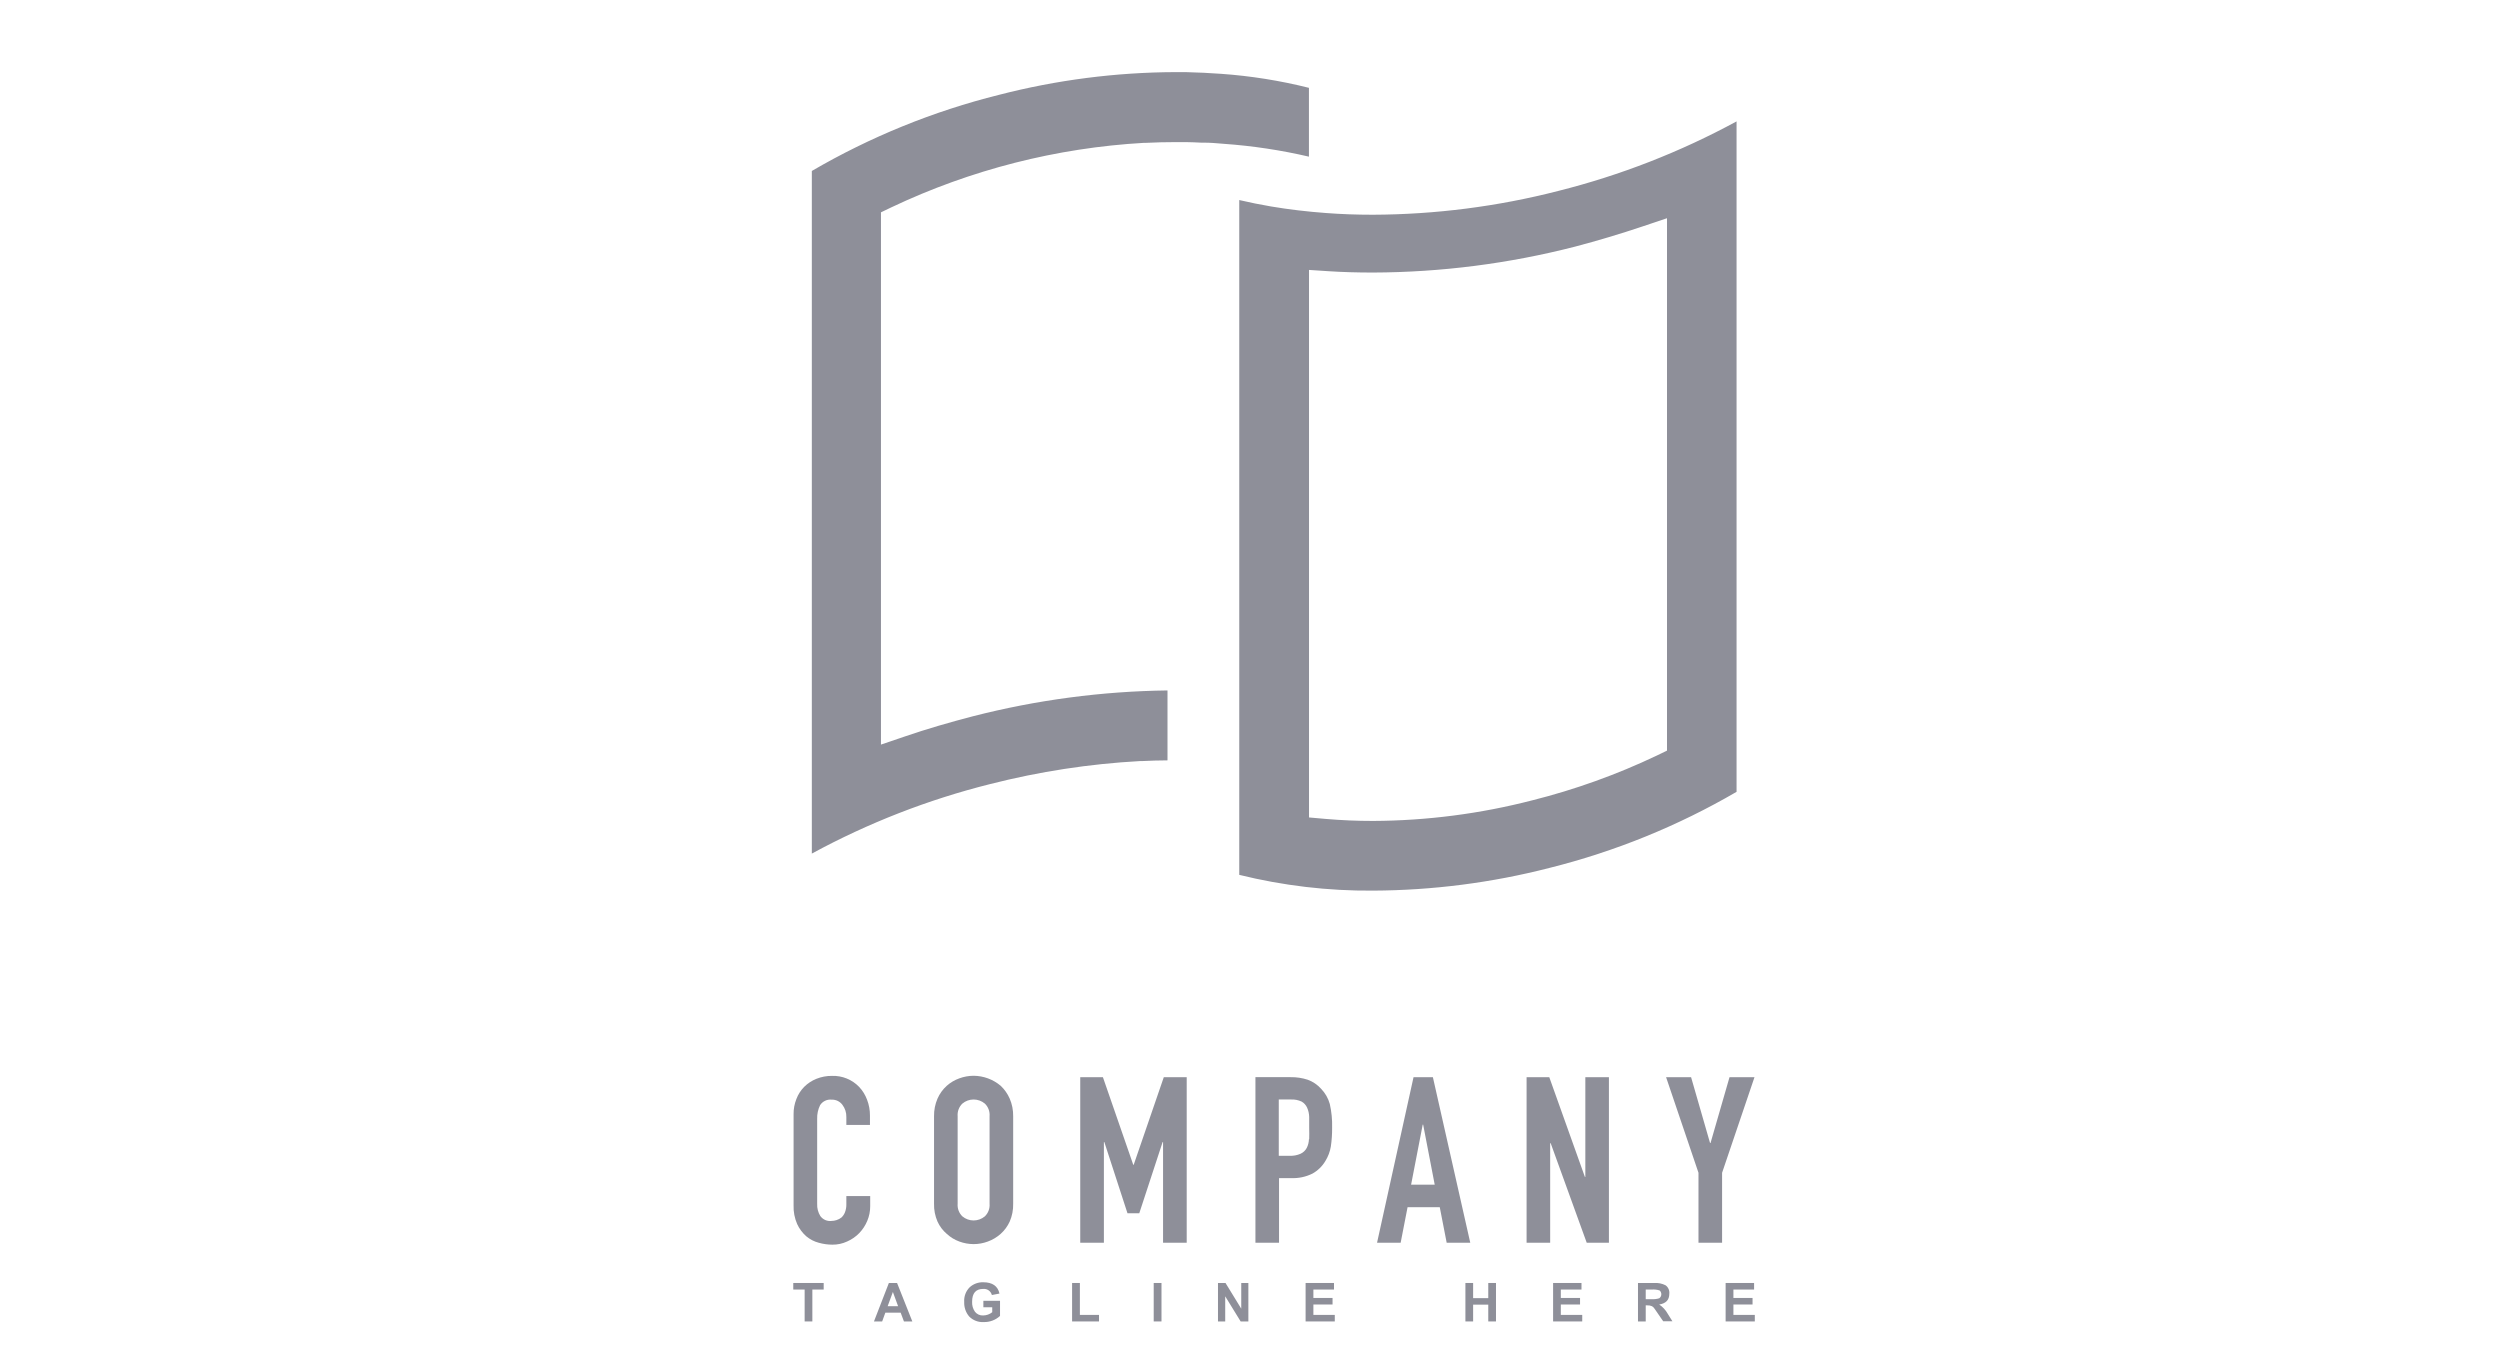
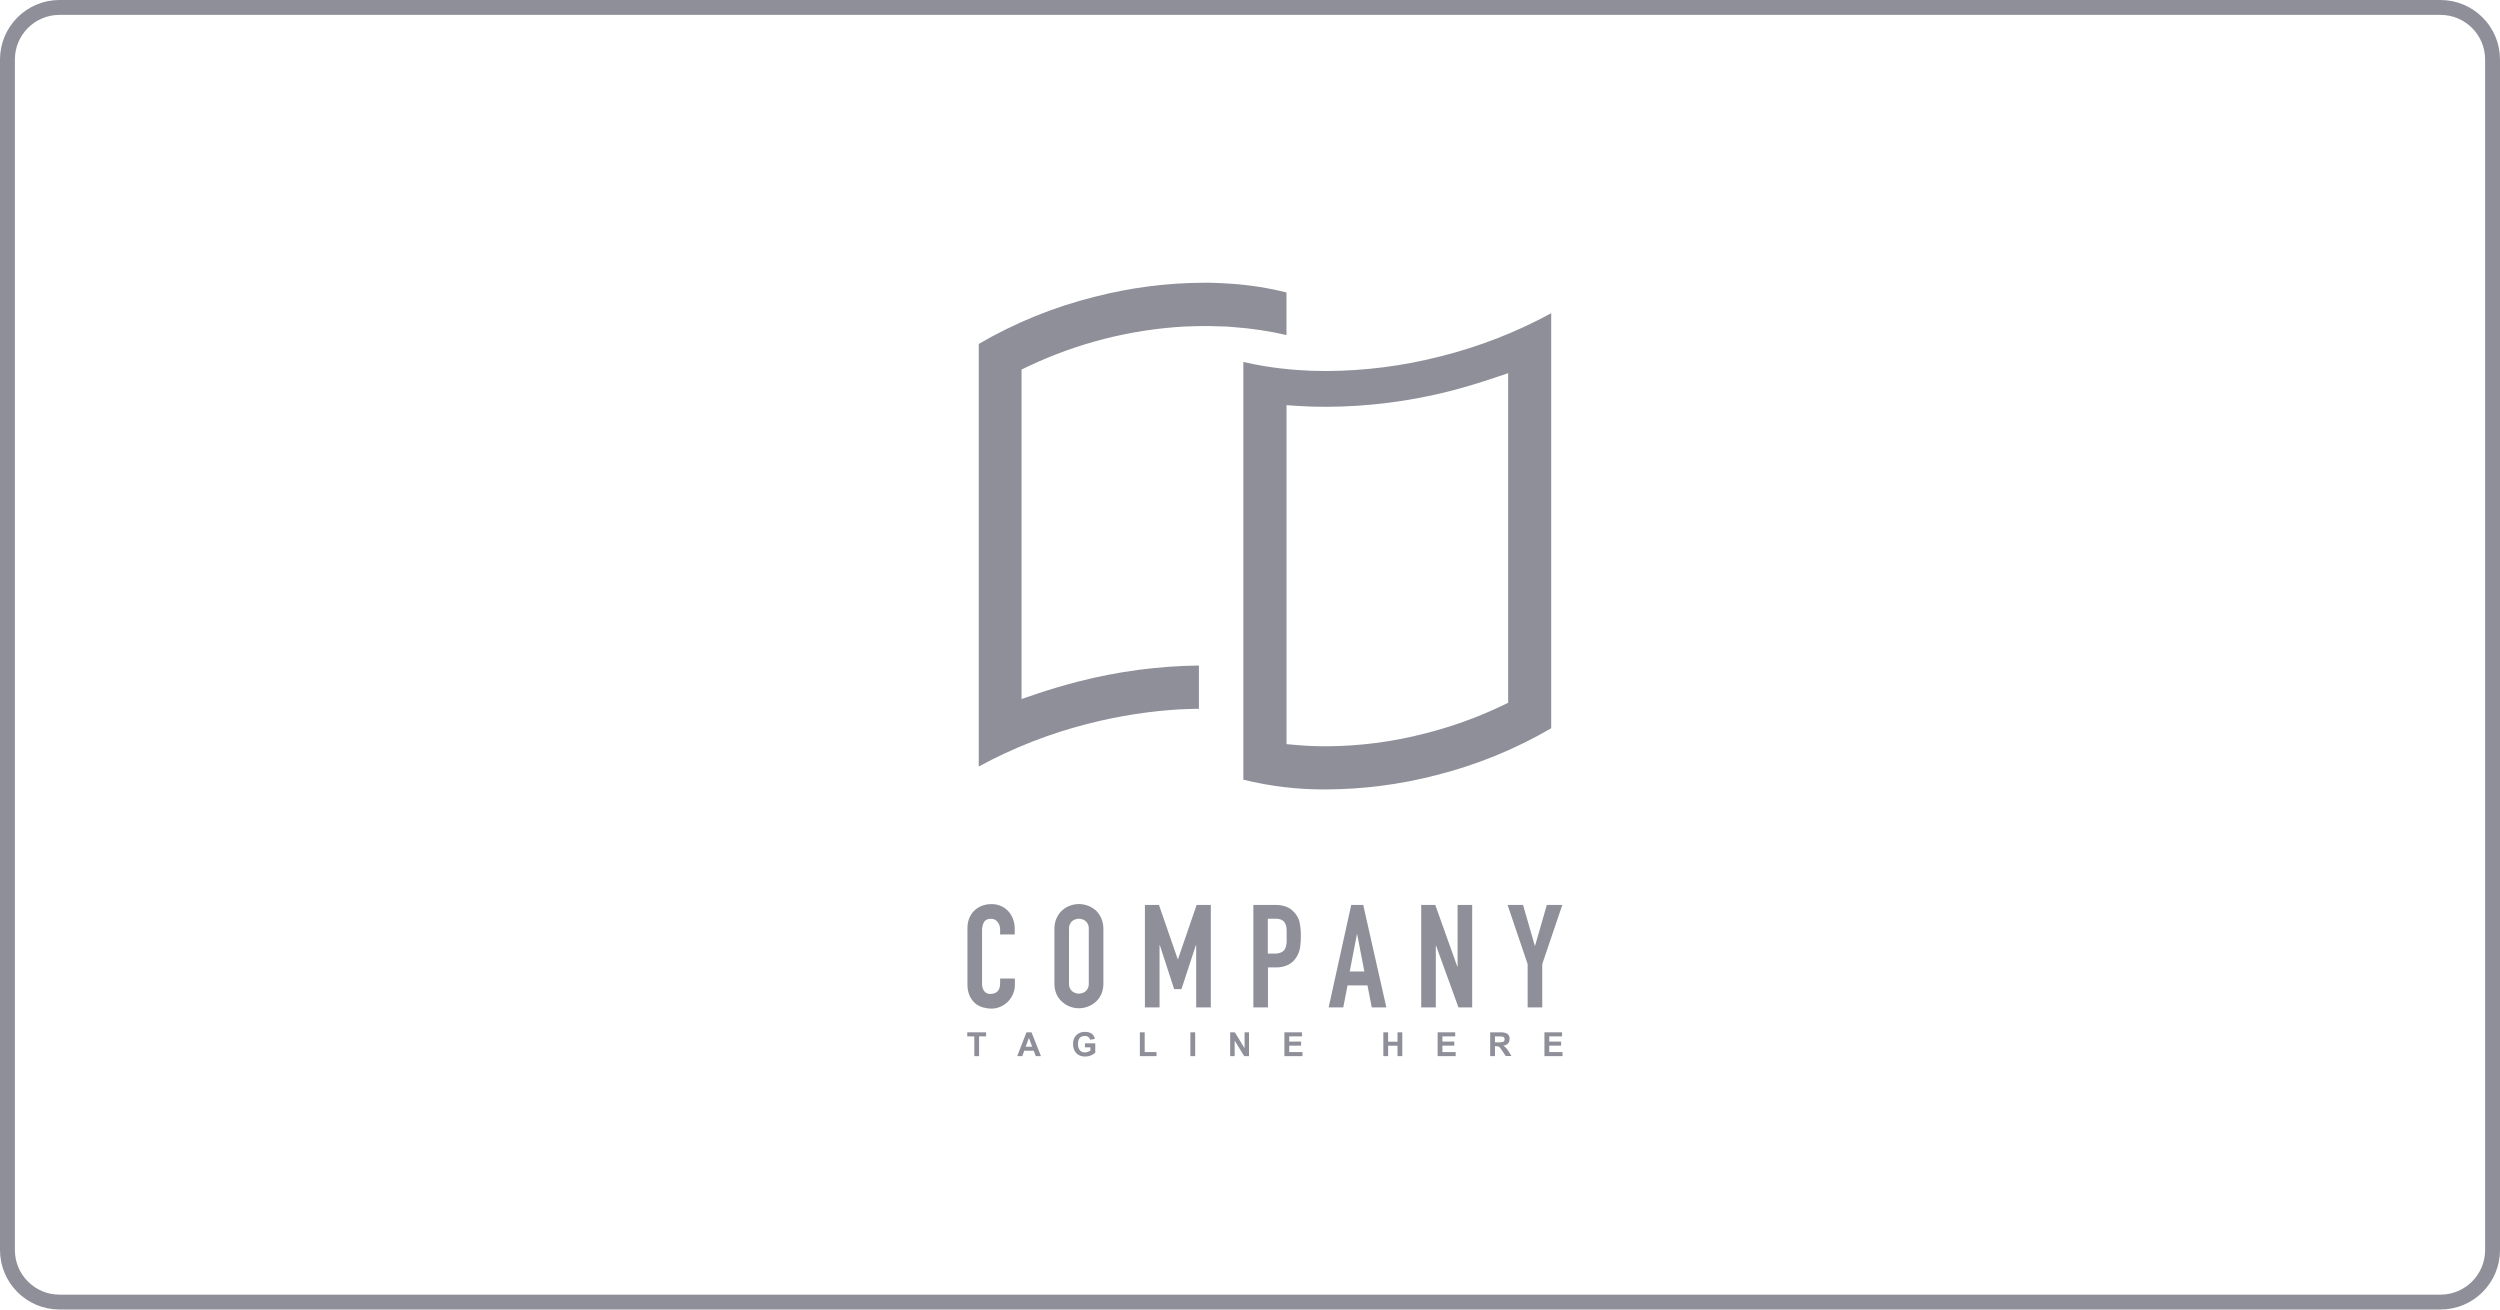
- <svg xmlns="http://www.w3.org/2000/svg" width="104" height="56" viewBox="0 0 104 56" fill="none">
-   <path fill-rule="evenodd" clip-rule="evenodd" d="M50.114 5.935H49.977C49.767 5.922 49.557 5.917 49.347 5.912H49.347H49.327H48.892C48.495 5.912 48.09 5.922 47.688 5.942C47.657 5.94 47.627 5.94 47.597 5.942C43.952 6.149 40.382 7.06 37.081 8.625L36.648 8.833V30.975L37.66 30.631C38.548 30.326 39.494 30.052 40.473 29.797C43.119 29.118 45.837 28.757 48.568 28.722V31.631C48.206 31.633 47.855 31.643 47.503 31.661H47.419C45.318 31.776 43.232 32.097 41.191 32.617C38.607 33.264 36.114 34.236 33.772 35.509V7.112C36.205 5.693 38.825 4.627 41.556 3.946C43.953 3.327 46.417 3.009 48.892 3H49.319C49.83 3.013 50.329 3.036 50.797 3.071C52.03 3.158 53.253 3.353 54.452 3.654V6.517C53.287 6.246 52.103 6.067 50.91 5.983C50.886 5.981 50.862 5.979 50.838 5.977C50.591 5.956 50.344 5.935 50.114 5.935ZM55.153 8.861C55.788 8.91 56.446 8.933 57.111 8.933C59.712 8.923 62.303 8.591 64.824 7.943C67.407 7.294 69.899 6.322 72.241 5.05V32.94C69.807 34.358 67.185 35.424 64.455 36.106C62.057 36.723 59.593 37.039 57.118 37.05C55.243 37.065 53.374 36.844 51.553 36.394V8.322C51.983 8.421 52.426 8.513 52.876 8.589C53.615 8.714 54.394 8.805 55.153 8.861ZM69.347 9.078L68.335 9.418C67.404 9.731 66.466 10.011 65.522 10.26C62.775 10.966 59.951 11.328 57.116 11.338C56.456 11.338 55.849 11.32 55.262 11.282L54.455 11.229V31.318V34.006L55.148 34.067C55.79 34.123 56.453 34.151 57.121 34.151C59.354 34.141 61.578 33.853 63.741 33.294C65.522 32.847 67.255 32.224 68.915 31.435L69.347 31.226V9.078Z" fill="#8E8F99" />
-   <path d="M35.737 45.212C35.592 45.062 35.416 44.943 35.222 44.865C35.028 44.786 34.82 44.75 34.611 44.757C34.389 44.754 34.168 44.796 33.961 44.879C33.772 44.955 33.6 45.068 33.455 45.212C33.312 45.357 33.201 45.53 33.129 45.721C33.05 45.921 33.01 46.134 33.013 46.349V50.143C33.004 50.41 33.055 50.676 33.162 50.921C33.251 51.116 33.381 51.289 33.541 51.43C33.693 51.557 33.871 51.65 34.062 51.699C34.247 51.751 34.438 51.778 34.629 51.778C34.84 51.78 35.05 51.735 35.241 51.646C35.431 51.563 35.603 51.444 35.747 51.295C35.888 51.148 36.001 50.975 36.079 50.786C36.16 50.595 36.201 50.389 36.2 50.181V49.757H35.208V50.095C35.211 50.21 35.192 50.325 35.15 50.433C35.118 50.514 35.069 50.587 35.006 50.647C34.945 50.696 34.874 50.733 34.799 50.756C34.732 50.778 34.662 50.79 34.591 50.791C34.503 50.802 34.413 50.788 34.331 50.753C34.249 50.717 34.179 50.66 34.126 50.588C34.032 50.436 33.986 50.258 33.994 50.08V46.542C33.988 46.346 34.03 46.151 34.116 45.975C34.167 45.895 34.24 45.831 34.326 45.791C34.412 45.75 34.507 45.735 34.601 45.746C34.687 45.743 34.772 45.761 34.849 45.798C34.926 45.836 34.993 45.891 35.044 45.96C35.155 46.106 35.213 46.285 35.208 46.469V46.797H36.19V46.41C36.192 46.183 36.151 45.958 36.069 45.746C35.995 45.548 35.883 45.366 35.737 45.212Z" fill="#8E8F99" />
-   <path d="M41.629 45.169C41.313 44.902 40.914 44.755 40.501 44.752C40.299 44.753 40.098 44.789 39.909 44.859C39.716 44.928 39.538 45.033 39.385 45.169C39.221 45.317 39.09 45.498 39.001 45.701C38.901 45.932 38.852 46.183 38.856 46.435V50.074C38.849 50.33 38.899 50.585 39.001 50.819C39.09 51.015 39.221 51.189 39.385 51.328C39.537 51.469 39.715 51.578 39.909 51.648C40.098 51.718 40.299 51.754 40.501 51.755C40.703 51.755 40.903 51.719 41.093 51.648C41.29 51.577 41.472 51.468 41.629 51.328C41.787 51.186 41.914 51.013 42.003 50.819C42.105 50.585 42.154 50.33 42.148 50.074V46.435C42.152 46.183 42.103 45.932 42.003 45.701C41.915 45.5 41.788 45.319 41.629 45.169ZM41.166 50.074C41.174 50.171 41.161 50.269 41.127 50.36C41.093 50.451 41.039 50.533 40.969 50.601C40.838 50.711 40.672 50.771 40.502 50.771C40.331 50.771 40.166 50.711 40.035 50.601C39.965 50.533 39.911 50.451 39.877 50.36C39.843 50.269 39.83 50.171 39.838 50.074V46.435C39.83 46.339 39.843 46.241 39.877 46.15C39.911 46.059 39.965 45.976 40.035 45.909C40.166 45.799 40.331 45.739 40.502 45.739C40.672 45.739 40.838 45.799 40.969 45.909C41.039 45.976 41.093 46.059 41.127 46.15C41.161 46.241 41.174 46.339 41.166 46.435V50.074Z" fill="#8E8F99" />
-   <path d="M49.367 51.699V44.811H48.414L47.161 48.457H47.144L45.881 44.811H44.938V51.699H45.922V47.509H45.94L46.903 50.471H47.394L48.365 47.509H48.383V51.699H49.367Z" fill="#8E8F99" />
-   <path d="M54.958 45.294C54.806 45.124 54.615 44.994 54.401 44.917C54.171 44.842 53.93 44.806 53.688 44.81H52.226V51.699H53.208V49.009H53.713C54.02 49.023 54.324 48.958 54.599 48.821C54.822 48.697 55.008 48.515 55.138 48.294C55.251 48.111 55.328 47.907 55.363 47.694C55.401 47.435 55.419 47.173 55.416 46.911C55.425 46.58 55.393 46.249 55.32 45.927C55.254 45.688 55.13 45.471 54.958 45.294ZM54.452 47.394C54.448 47.519 54.417 47.641 54.361 47.753C54.305 47.859 54.216 47.943 54.108 47.994C53.963 48.059 53.804 48.089 53.645 48.081H53.197V45.739H53.703C53.856 45.731 54.008 45.761 54.146 45.825C54.248 45.883 54.328 45.972 54.376 46.079C54.43 46.2 54.459 46.331 54.462 46.463C54.462 46.608 54.462 46.761 54.462 46.921C54.462 47.081 54.472 47.247 54.462 47.394H54.452Z" fill="#8E8F99" />
-   <path d="M59.608 44.811H58.803L57.285 51.699H58.267L58.555 50.219H59.894L60.182 51.699H61.163L59.608 44.811ZM58.702 49.281L59.185 46.784H59.203L59.684 49.281H58.702Z" fill="#8E8F99" />
-   <path d="M65.95 48.961H65.932L64.45 44.811H63.506V51.699H64.487V47.557H64.508L66.008 51.699H66.931V44.811H65.95V48.961Z" fill="#8E8F99" />
-   <path d="M71.948 44.811L71.158 47.549H71.138L70.349 44.811H69.309L70.657 48.788V51.699H71.639V48.788L72.987 44.811H71.948Z" fill="#8E8F99" />
-   <path d="M33 53.645H33.473V54.972H33.794V53.645H34.265V53.372H33V53.645Z" fill="#8E8F99" />
-   <path d="M36.977 53.372L36.357 54.972H36.698L36.83 54.608H37.468L37.604 54.972H37.953L37.318 53.372H36.977ZM36.926 54.339L37.144 53.746L37.361 54.339H36.926Z" fill="#8E8F99" />
-   <path d="M40.908 54.382H41.277V54.588C41.169 54.675 41.036 54.722 40.898 54.723C40.833 54.727 40.769 54.715 40.71 54.688C40.651 54.661 40.599 54.621 40.559 54.57C40.474 54.449 40.432 54.302 40.44 54.153C40.44 53.797 40.594 53.619 40.9 53.619C40.981 53.611 41.062 53.633 41.128 53.679C41.194 53.726 41.242 53.795 41.262 53.873L41.578 53.812C41.51 53.5 41.285 53.342 40.9 53.342C40.695 53.337 40.495 53.41 40.341 53.548C40.261 53.628 40.198 53.724 40.159 53.83C40.119 53.937 40.103 54.05 40.111 54.163C40.102 54.382 40.175 54.597 40.316 54.764C40.394 54.844 40.489 54.907 40.594 54.947C40.699 54.988 40.811 55.005 40.923 54.998C41.173 55.005 41.416 54.913 41.601 54.743V54.113H40.908V54.382Z" fill="#8E8F99" />
-   <path d="M44.923 53.372H44.599V54.972H45.719V54.7H44.923V53.372Z" fill="#8E8F99" />
-   <path d="M48.318 53.372H47.994V54.972H48.318V53.372Z" fill="#8E8F99" />
-   <path d="M51.636 54.441L50.981 53.372H50.668V54.972H50.969V53.927L51.611 54.972H51.932V53.372H51.636V54.441Z" fill="#8E8F99" />
-   <path d="M54.637 54.267H55.434V53.995H54.637V53.645H55.494V53.372H54.313V54.972H55.527V54.7H54.637V54.267Z" fill="#8E8F99" />
-   <path d="M61.912 54.003H61.282V53.372H60.961V54.972H61.282V54.273H61.912V54.972H62.233V53.372H61.912V54.003Z" fill="#8E8F99" />
-   <path d="M64.93 54.267H65.73V53.995H64.93V53.645H65.79V53.372H64.609V54.972H65.821V54.7H64.93V54.267Z" fill="#8E8F99" />
-   <path d="M69.023 54.268C69.302 54.224 69.443 54.077 69.443 53.823C69.451 53.755 69.441 53.686 69.413 53.623C69.386 53.56 69.342 53.506 69.286 53.467C69.141 53.394 68.98 53.361 68.818 53.373H68.14V54.972H68.462V54.303H68.525C68.593 54.299 68.662 54.311 68.725 54.339C68.772 54.368 68.811 54.408 68.839 54.456L69.188 54.964H69.572L69.377 54.652C69.291 54.497 69.17 54.366 69.023 54.268ZM68.699 54.046H68.462V53.645H68.715C68.825 53.636 68.936 53.649 69.041 53.683C69.064 53.703 69.083 53.729 69.095 53.758C69.107 53.787 69.113 53.818 69.111 53.849C69.11 53.88 69.101 53.911 69.087 53.938C69.072 53.966 69.051 53.99 69.026 54.008C68.92 54.041 68.81 54.053 68.699 54.046Z" fill="#8E8F99" />
-   <path d="M72.11 54.267H72.906V53.995H72.11V53.645H72.97V53.372H71.786V54.972H73V54.7H72.11V54.267Z" fill="#8E8F99" />
+ <svg xmlns="http://www.w3.org/2000/svg" width="168" height="88" viewBox="0 0 168 88" fill="none">
+   <rect x="0.5" y="0.5" width="167" height="87" rx="3.5" stroke="#8E8F99" />
+   <path fill-rule="evenodd" clip-rule="evenodd" d="M82.114 21.934H81.977C81.767 21.922 81.557 21.917 81.347 21.912H81.347H81.327H80.892C80.495 21.912 80.09 21.922 79.688 21.942C79.657 21.94 79.627 21.94 79.597 21.942C75.952 22.149 72.382 23.059 69.081 24.625L68.648 24.833V46.975L69.66 46.631C70.548 46.326 71.494 46.051 72.473 45.797C75.119 45.118 77.837 44.757 80.568 44.722V47.631C80.206 47.633 79.855 47.643 79.503 47.661H79.419C77.317 47.776 75.232 48.097 73.191 48.617C70.607 49.264 68.114 50.236 65.772 51.509V23.112C68.205 21.693 70.825 20.627 73.556 19.946C75.953 19.327 78.417 19.009 80.892 19H81.319C81.83 19.013 82.329 19.036 82.797 19.071C84.03 19.158 85.253 19.353 86.452 19.654V22.517C85.287 22.245 84.103 22.067 82.91 21.983C82.886 21.981 82.862 21.979 82.838 21.977C82.591 21.956 82.344 21.934 82.114 21.934ZM87.153 24.861C87.788 24.91 88.445 24.933 89.111 24.933C91.713 24.923 94.303 24.591 96.824 23.943C99.407 23.294 101.899 22.322 104.241 21.05V48.94C101.807 50.358 99.185 51.424 96.455 52.106C94.057 52.723 91.593 53.039 89.118 53.05C87.243 53.065 85.374 52.844 83.553 52.394V24.322C83.983 24.422 84.426 24.513 84.876 24.589C85.615 24.714 86.394 24.805 87.153 24.861ZM101.347 25.078L100.335 25.418C99.404 25.731 98.466 26.011 97.522 26.26C94.775 26.966 91.951 27.328 89.116 27.338C88.456 27.338 87.849 27.32 87.262 27.282L86.455 27.229V47.318V50.006L87.148 50.067C87.79 50.123 88.453 50.151 89.121 50.151C91.354 50.141 93.578 49.853 95.741 49.294C97.522 48.847 99.255 48.224 100.914 47.435L101.347 47.226V25.078Z" fill="#8E8F99" />
+   <path d="M67.737 61.212C67.592 61.062 67.416 60.943 67.222 60.865C67.028 60.786 66.82 60.75 66.611 60.757C66.389 60.754 66.168 60.796 65.961 60.879C65.772 60.955 65.6 61.068 65.455 61.212C65.312 61.357 65.201 61.53 65.129 61.721C65.05 61.921 65.01 62.134 65.013 62.349V66.143C65.004 66.41 65.055 66.676 65.162 66.921C65.251 67.116 65.381 67.289 65.541 67.43C65.693 67.558 65.871 67.65 66.062 67.699C66.247 67.751 66.438 67.778 66.629 67.778C66.84 67.78 67.049 67.735 67.241 67.646C67.431 67.563 67.603 67.444 67.747 67.295C67.888 67.148 68.001 66.975 68.079 66.786C68.16 66.595 68.201 66.389 68.2 66.181V65.757H67.208V66.095C67.211 66.21 67.192 66.325 67.15 66.433C67.118 66.514 67.069 66.587 67.006 66.647C66.945 66.696 66.874 66.733 66.799 66.756C66.732 66.778 66.662 66.79 66.591 66.791C66.503 66.802 66.413 66.788 66.331 66.753C66.249 66.717 66.179 66.66 66.126 66.588C66.032 66.436 65.986 66.258 65.994 66.079V62.542C65.988 62.346 66.03 62.151 66.116 61.975C66.167 61.895 66.24 61.831 66.326 61.791C66.412 61.75 66.507 61.735 66.601 61.746C66.687 61.743 66.772 61.761 66.849 61.798C66.926 61.836 66.993 61.891 67.044 61.96C67.155 62.106 67.213 62.285 67.208 62.469V62.797H68.19V62.41C68.192 62.183 68.151 61.958 68.069 61.746C67.995 61.548 67.882 61.366 67.737 61.212V61.212Z" fill="#8E8F99" />
+   <path d="M73.629 61.169C73.313 60.902 72.914 60.755 72.501 60.752C72.299 60.753 72.098 60.789 71.909 60.859C71.716 60.928 71.538 61.033 71.385 61.169C71.221 61.317 71.09 61.498 71.001 61.701C70.901 61.932 70.852 62.183 70.856 62.435V66.074C70.85 66.33 70.899 66.585 71.001 66.82C71.09 67.015 71.222 67.189 71.385 67.328C71.537 67.469 71.715 67.578 71.909 67.648C72.098 67.718 72.299 67.754 72.501 67.755C72.703 67.755 72.903 67.719 73.093 67.648C73.29 67.577 73.472 67.468 73.629 67.328C73.787 67.186 73.915 67.013 74.003 66.82C74.105 66.585 74.154 66.33 74.147 66.074V62.435C74.152 62.183 74.103 61.932 74.003 61.701C73.915 61.5 73.788 61.319 73.629 61.169V61.169ZM73.166 66.074C73.174 66.171 73.161 66.269 73.127 66.36C73.093 66.451 73.039 66.533 72.969 66.601C72.838 66.711 72.672 66.771 72.502 66.771C72.331 66.771 72.166 66.711 72.035 66.601C71.965 66.533 71.911 66.451 71.877 66.36C71.843 66.269 71.829 66.171 71.838 66.074V62.435C71.829 62.339 71.843 62.241 71.877 62.15C71.911 62.059 71.965 61.976 72.035 61.909C72.166 61.799 72.331 61.739 72.502 61.739C72.672 61.739 72.838 61.799 72.969 61.909C73.039 61.976 73.093 62.059 73.127 62.15C73.161 62.241 73.174 62.339 73.166 62.435V66.074Z" fill="#8E8F99" />
+   <path d="M81.367 67.699V60.811H80.414L79.161 64.457H79.144L77.881 60.811H76.938V67.699H77.922V63.509H77.939L78.903 66.471H79.394L80.365 63.509H80.383V67.699H81.367Z" fill="#8E8F99" />
+   <path d="M86.958 61.294C86.806 61.124 86.615 60.994 86.401 60.917C86.171 60.842 85.93 60.806 85.688 60.81H84.226V67.699H85.207V65.009H85.713C86.02 65.023 86.324 64.958 86.599 64.821C86.822 64.697 87.008 64.515 87.138 64.294C87.251 64.111 87.328 63.907 87.363 63.694C87.401 63.435 87.419 63.173 87.416 62.911C87.425 62.58 87.393 62.249 87.32 61.927C87.254 61.688 87.13 61.471 86.958 61.294V61.294ZM86.452 63.394C86.448 63.519 86.417 63.641 86.361 63.753C86.305 63.859 86.216 63.943 86.108 63.994C85.963 64.059 85.804 64.089 85.645 64.081H85.197V61.739H85.703C85.856 61.731 86.007 61.761 86.146 61.825C86.248 61.883 86.328 61.972 86.376 62.079C86.43 62.2 86.459 62.331 86.462 62.463C86.462 62.608 86.462 62.761 86.462 62.921C86.462 63.081 86.472 63.247 86.462 63.394H86.452Z" fill="#8E8F99" />
+   <path d="M91.608 60.811H90.803L89.285 67.699H90.267L90.555 66.219H91.894L92.182 67.699H93.163L91.608 60.811ZM90.702 65.281L91.185 62.784H91.203L91.684 65.281H90.702Z" fill="#8E8F99" />
+   <path d="M97.95 64.961H97.932L96.45 60.811H95.506V67.699H96.487V63.557H96.508L98.008 67.699H98.931V60.811H97.95V64.961Z" fill="#8E8F99" />
+   <path d="M103.948 60.811L103.158 63.549H103.138L102.349 60.811H101.309L102.657 64.788V67.699H103.639V64.788L104.987 60.811H103.948Z" fill="#8E8F99" />
+   <path d="M65 69.644H65.473V70.972H65.794V69.644H66.265V69.372H65V69.644Z" fill="#8E8F99" />
+   <path d="M68.977 69.372L68.357 70.972H68.698L68.83 70.608H69.468L69.604 70.972H69.953L69.318 69.372H68.977ZM68.926 70.339L69.144 69.746L69.361 70.339H68.926Z" fill="#8E8F99" />
+   <path d="M72.908 70.382H73.277V70.588C73.169 70.675 73.036 70.722 72.898 70.723C72.833 70.727 72.769 70.715 72.71 70.688C72.651 70.661 72.599 70.621 72.559 70.57C72.474 70.448 72.432 70.302 72.44 70.153C72.44 69.797 72.594 69.619 72.9 69.619C72.981 69.611 73.062 69.632 73.128 69.679C73.194 69.726 73.242 69.795 73.262 69.874L73.578 69.812C73.51 69.5 73.285 69.342 72.9 69.342C72.695 69.337 72.495 69.41 72.341 69.548C72.261 69.628 72.198 69.724 72.159 69.83C72.119 69.936 72.103 70.05 72.111 70.163C72.102 70.382 72.175 70.597 72.316 70.764C72.394 70.844 72.489 70.907 72.594 70.948C72.699 70.988 72.811 71.005 72.923 70.998C73.173 71.004 73.416 70.913 73.601 70.743V70.113H72.908V70.382Z" fill="#8E8F99" />
+   <path d="M76.923 69.372H76.599V70.972H77.719V70.7H76.923V69.372Z" fill="#8E8F99" />
+   <path d="M80.317 69.372H79.994V70.972H80.317V69.372Z" fill="#8E8F99" />
+   <path d="M83.636 70.441L82.981 69.372H82.668V70.972H82.969V69.927L83.611 70.972H83.933V69.372H83.636V70.441Z" fill="#8E8F99" />
+   <path d="M86.637 70.267H87.434V69.995H86.637V69.644H87.494V69.372H86.313V70.972H87.527V70.7H86.637V70.267Z" fill="#8E8F99" />
+   <path d="M93.912 70.003H93.282V69.372H92.961V70.972H93.282V70.273H93.912V70.972H94.234V69.372H93.912V70.003Z" fill="#8E8F99" />
+   <path d="M96.93 70.267H97.73V69.995H96.93V69.644H97.79V69.372H96.609V70.972H97.821V70.7H96.93V70.267Z" fill="#8E8F99" />
+   <path d="M101.023 70.268C101.302 70.224 101.443 70.077 101.443 69.823C101.451 69.755 101.441 69.686 101.413 69.623C101.386 69.56 101.342 69.506 101.286 69.467C101.141 69.394 100.98 69.361 100.818 69.373H100.14V70.972H100.462V70.303H100.525C100.593 70.299 100.662 70.311 100.725 70.339C100.772 70.368 100.811 70.408 100.839 70.456L101.188 70.964H101.572L101.377 70.652C101.291 70.497 101.17 70.366 101.023 70.268V70.268ZM100.699 70.046H100.462V69.645H100.715C100.825 69.636 100.936 69.649 101.041 69.683C101.064 69.703 101.083 69.729 101.095 69.758C101.107 69.787 101.113 69.818 101.111 69.849C101.11 69.88 101.101 69.911 101.087 69.939C101.072 69.966 101.051 69.99 101.026 70.008C100.92 70.041 100.81 70.053 100.699 70.046V70.046Z" fill="#8E8F99" />
+   <path d="M104.11 70.267H104.906V69.995H104.11V69.644H104.97V69.372H103.786V70.972H105V70.7H104.11V70.267Z" fill="#8E8F99" />
</svg>
